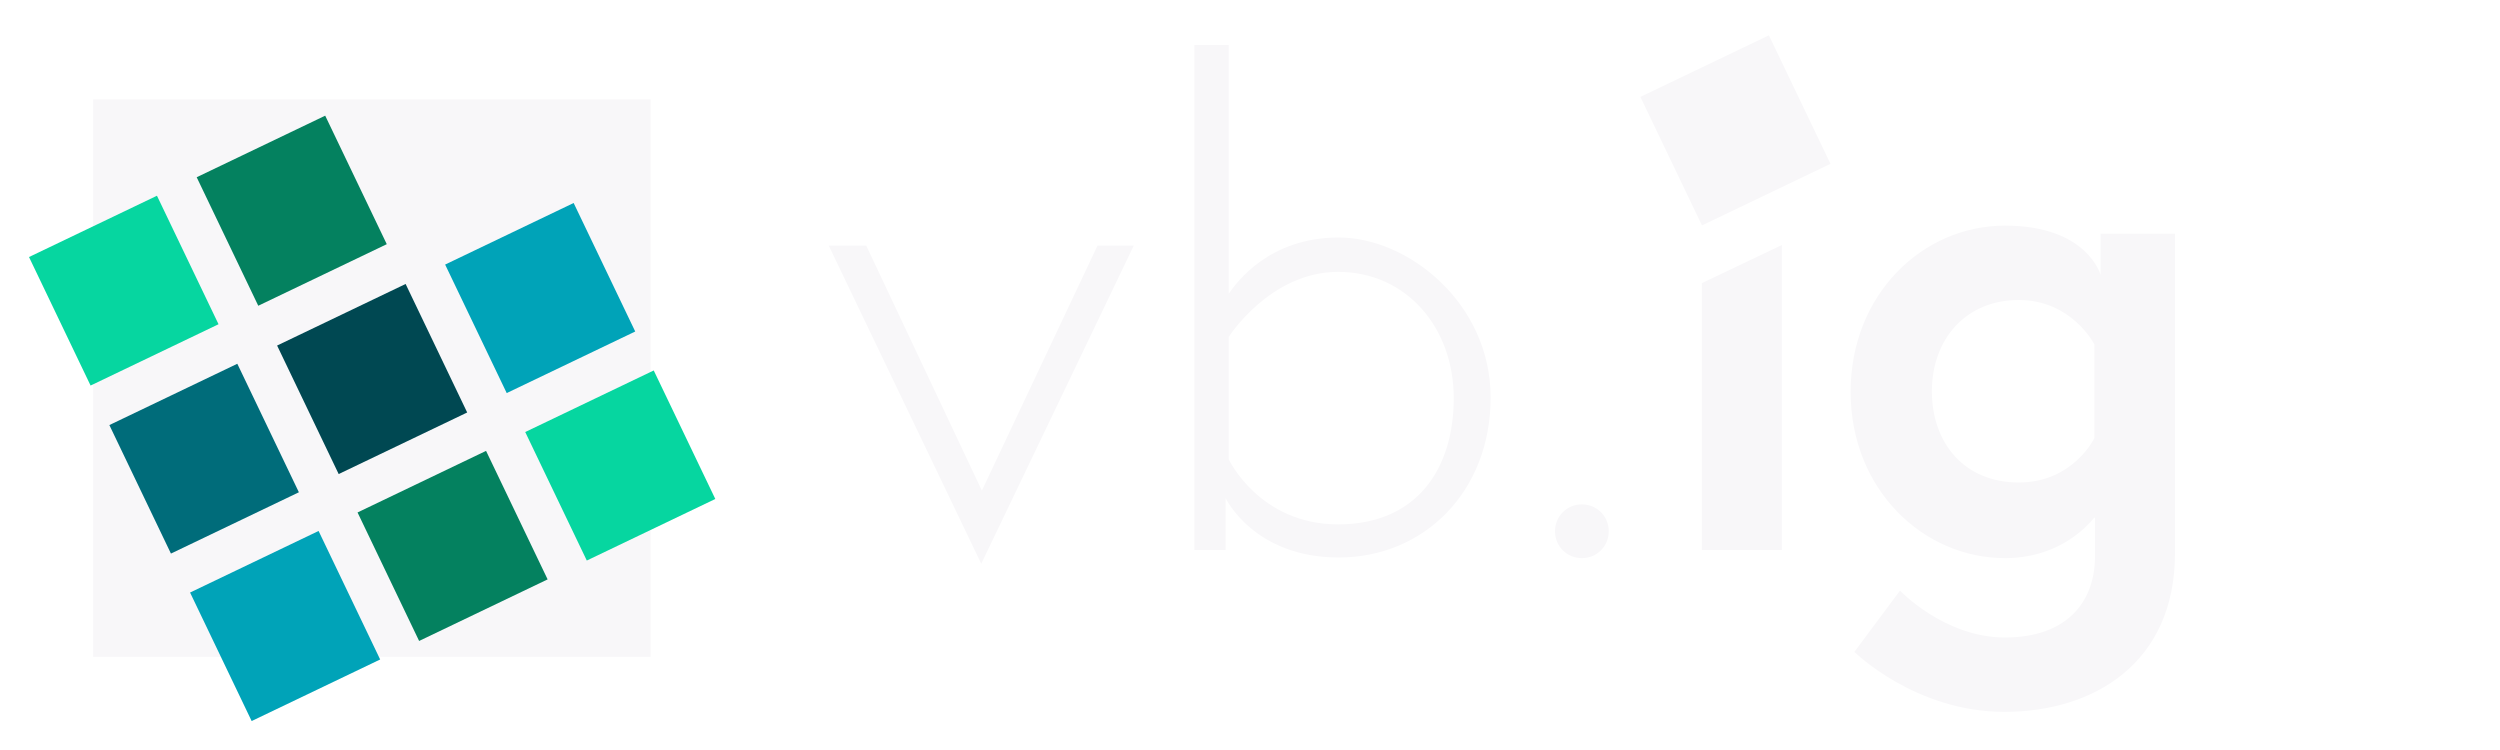
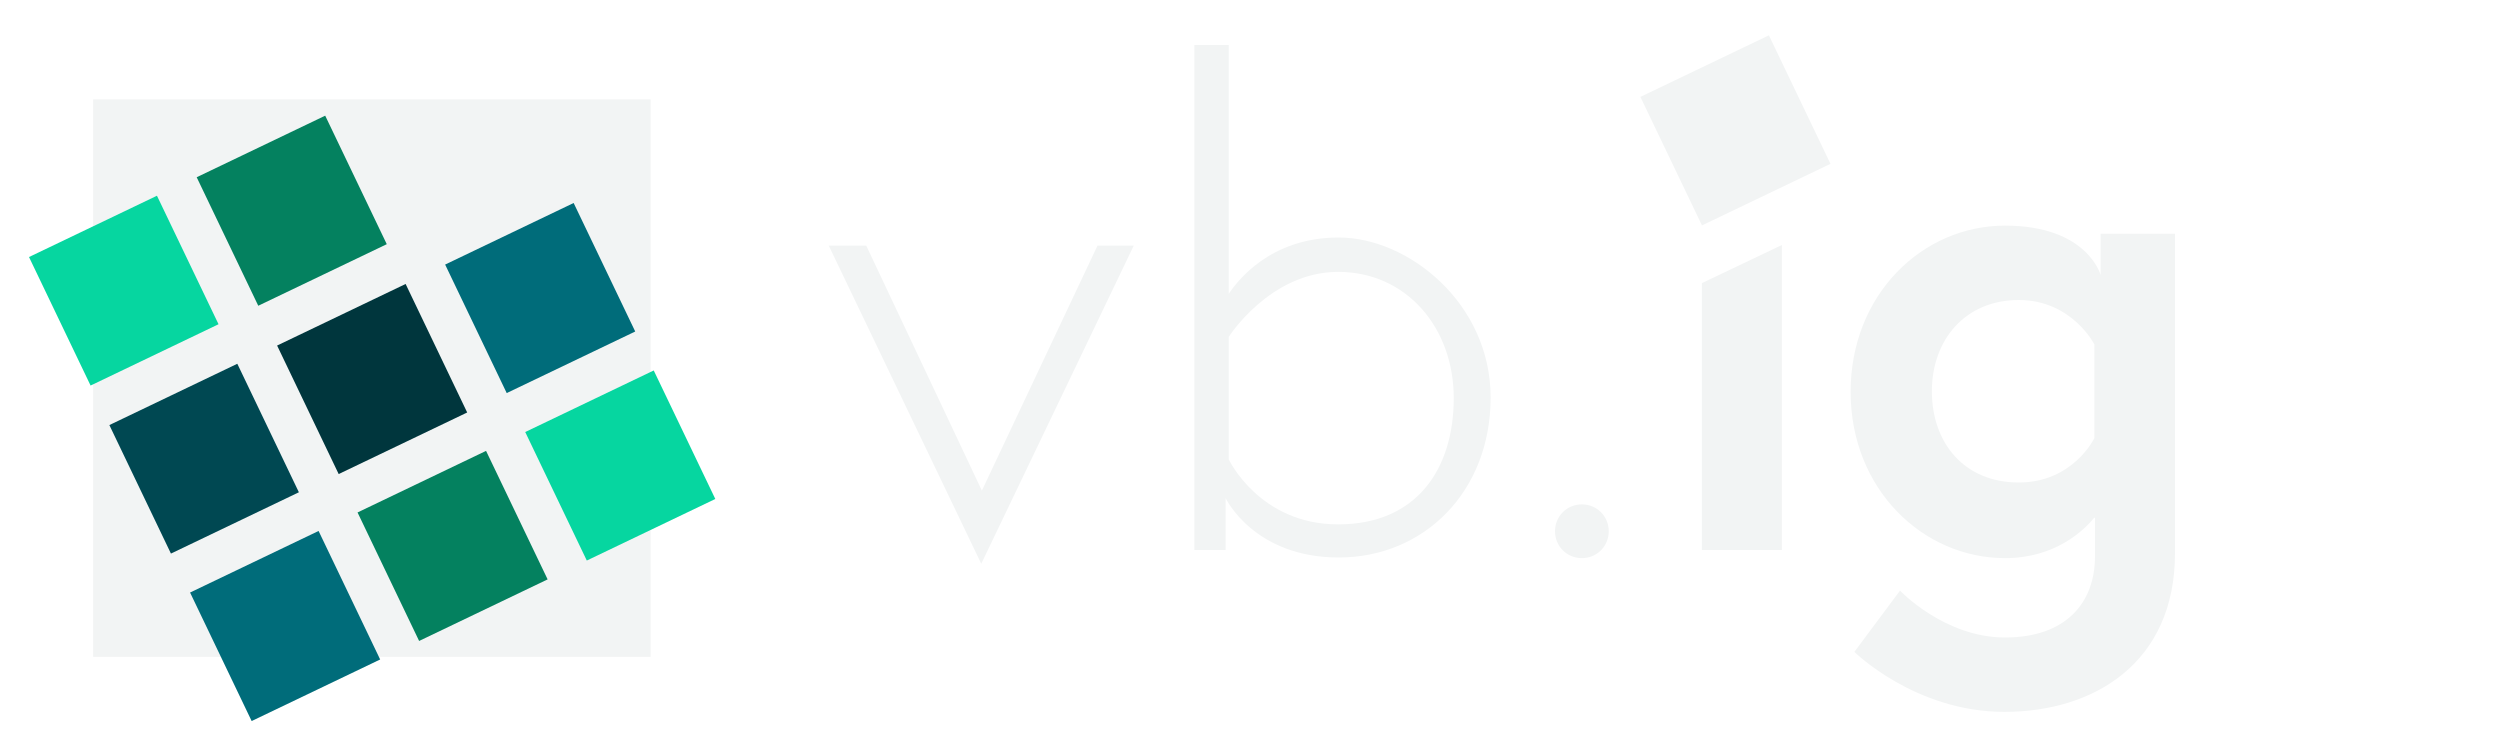
<svg xmlns="http://www.w3.org/2000/svg" id="Layer_1" version="1.1" viewBox="0 0 400 120">
  <defs>
    <style>
      .st0 {
-         fill: #f8f7f9; 
+         fill: #f2f4f4; 
      }

      .st1 {
        fill: #06d6a0; 
      }

      .st2 {
        fill: #04815f; 
      }

      .st3 {
-         fill: #61fbd3; 
+         fill: rgba(5, 179, 132, 0.75); 
      }

      .st4 {
-         fill: #004852; 
+         fill: #00363d; 
      }

      .st5 {
-         fill: #00a3b8; 
+         fill: #006c7a; 
      }

      .st6 {
-         fill: #006c7a; 
+         fill: #004852; 
      }

    </style>
  </defs>
  <rect class="st0" x="14.9" y="15.9" width="89.2" height="89.2" />
  <g id="squares">
    <rect class="st1" x="8.4" y="35.1" width="22.7" height="22.8" transform="translate(-18.1 13.1) rotate(-25.6)" />
    <rect class="st2" x="35.3" y="22.3" width="22.8" height="22.8" transform="translate(-10 23.5) rotate(-25.6)" />
    <rect class="st6" x="21.3" y="62" width="22.7" height="22.8" transform="translate(-28.5 21.3) rotate(-25.6)" />
    <rect class="st4" x="48.1" y="49.2" width="22.8" height="22.8" transform="translate(-20.3 31.7) rotate(-25.6)" />
    <rect class="st5" x="75" y="36.3" width="22.8" height="22.8" transform="translate(-12.1 42) rotate(-25.6)" />
    <rect class="st5" x="34.2" y="88.8" width="22.8" height="22.8" transform="translate(-38.8 29.5) rotate(-25.6)" />
    <rect class="st2" x="61" y="75.9" width="22.8" height="22.8" transform="translate(-30.6 39.9) rotate(-25.6)" />
    <rect class="st1" x="87.9" y="63.1" width="22.8" height="22.8" transform="translate(-22.5 50.2) rotate(-25.6)" />
  </g>
  <path class="st0" d="M335.1,82.8c-1.7,2.1-6.3,6.5-14.3,6.5-13.1,0-24.7-11-24.7-26.6s11.5-26.6,24.7-26.6,15.3,7.9,15.3,7.9v-6.6h11.9v51.1c0,17.6-13,25.4-27.3,25.4s-24-9.6-24-9.6l7.3-9.8s7.1,7.5,16.8,7.5,14.4-5.5,14.4-13v-6.1h0ZM335.1,70.3v-15.2s-3.6-7.1-12.1-7.1-13.9,6.3-13.9,14.6,5.2,14.6,13.9,14.6,12.1-7.1,12.1-7.1v.2Z" />
  <path class="st0" d="M285.1,88h-12.8v-42.7l12.8-6.1v48.8Z" />
  <path class="st0" d="M248.8,85c0-2.4,1.9-4.3,4.3-4.3s4.3,1.9,4.3,4.3-1.9,4.3-4.3,4.3-4.3-1.9-4.3-4.3h0Z" />
  <path class="st0" d="M196.1,88h-5V7.2h5.5v39.8c1.3-1.9,6.5-9,17.6-9s24.3,10.5,24.3,25.6-10.7,25.6-24.3,25.6-18.1-9.5-18.1-9.5v8.2h0ZM196.6,53.8v19.7s4.9,10.4,17.5,10.4,18.5-8.9,18.5-20.2-7.6-20.2-18.5-20.2-17.5,10.4-17.5,10.4h0Z" />
  <path class="st0" d="M132.6,39.3h6l18.5,39.2,18.5-39.2h5.8l-24.4,50.9-24.4-50.9h0Z" />
  <rect class="st0" x="266.3" y="9.5" width="22.8" height="22.8" transform="translate(18.2 122) rotate(-25.6)" />
</svg>
